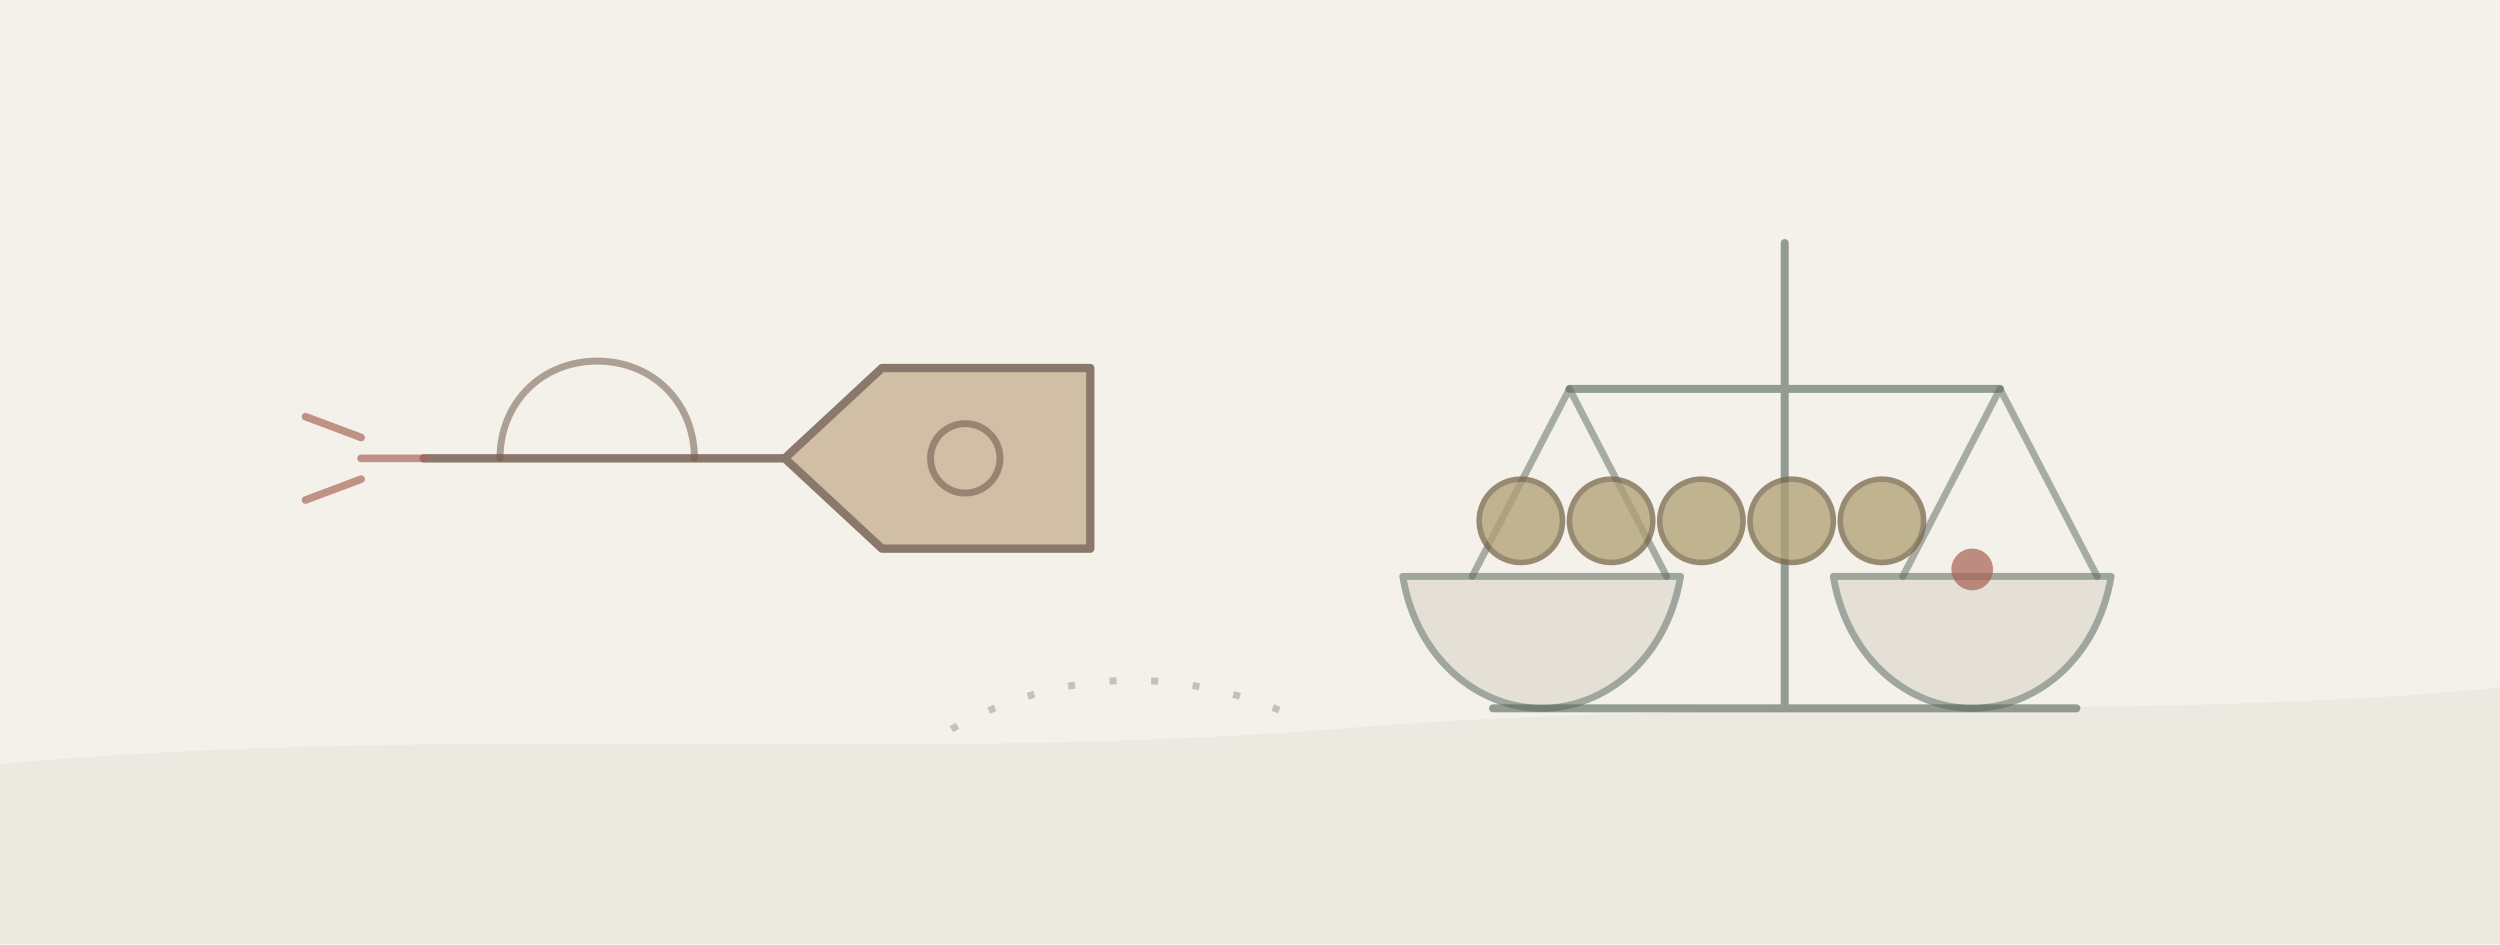
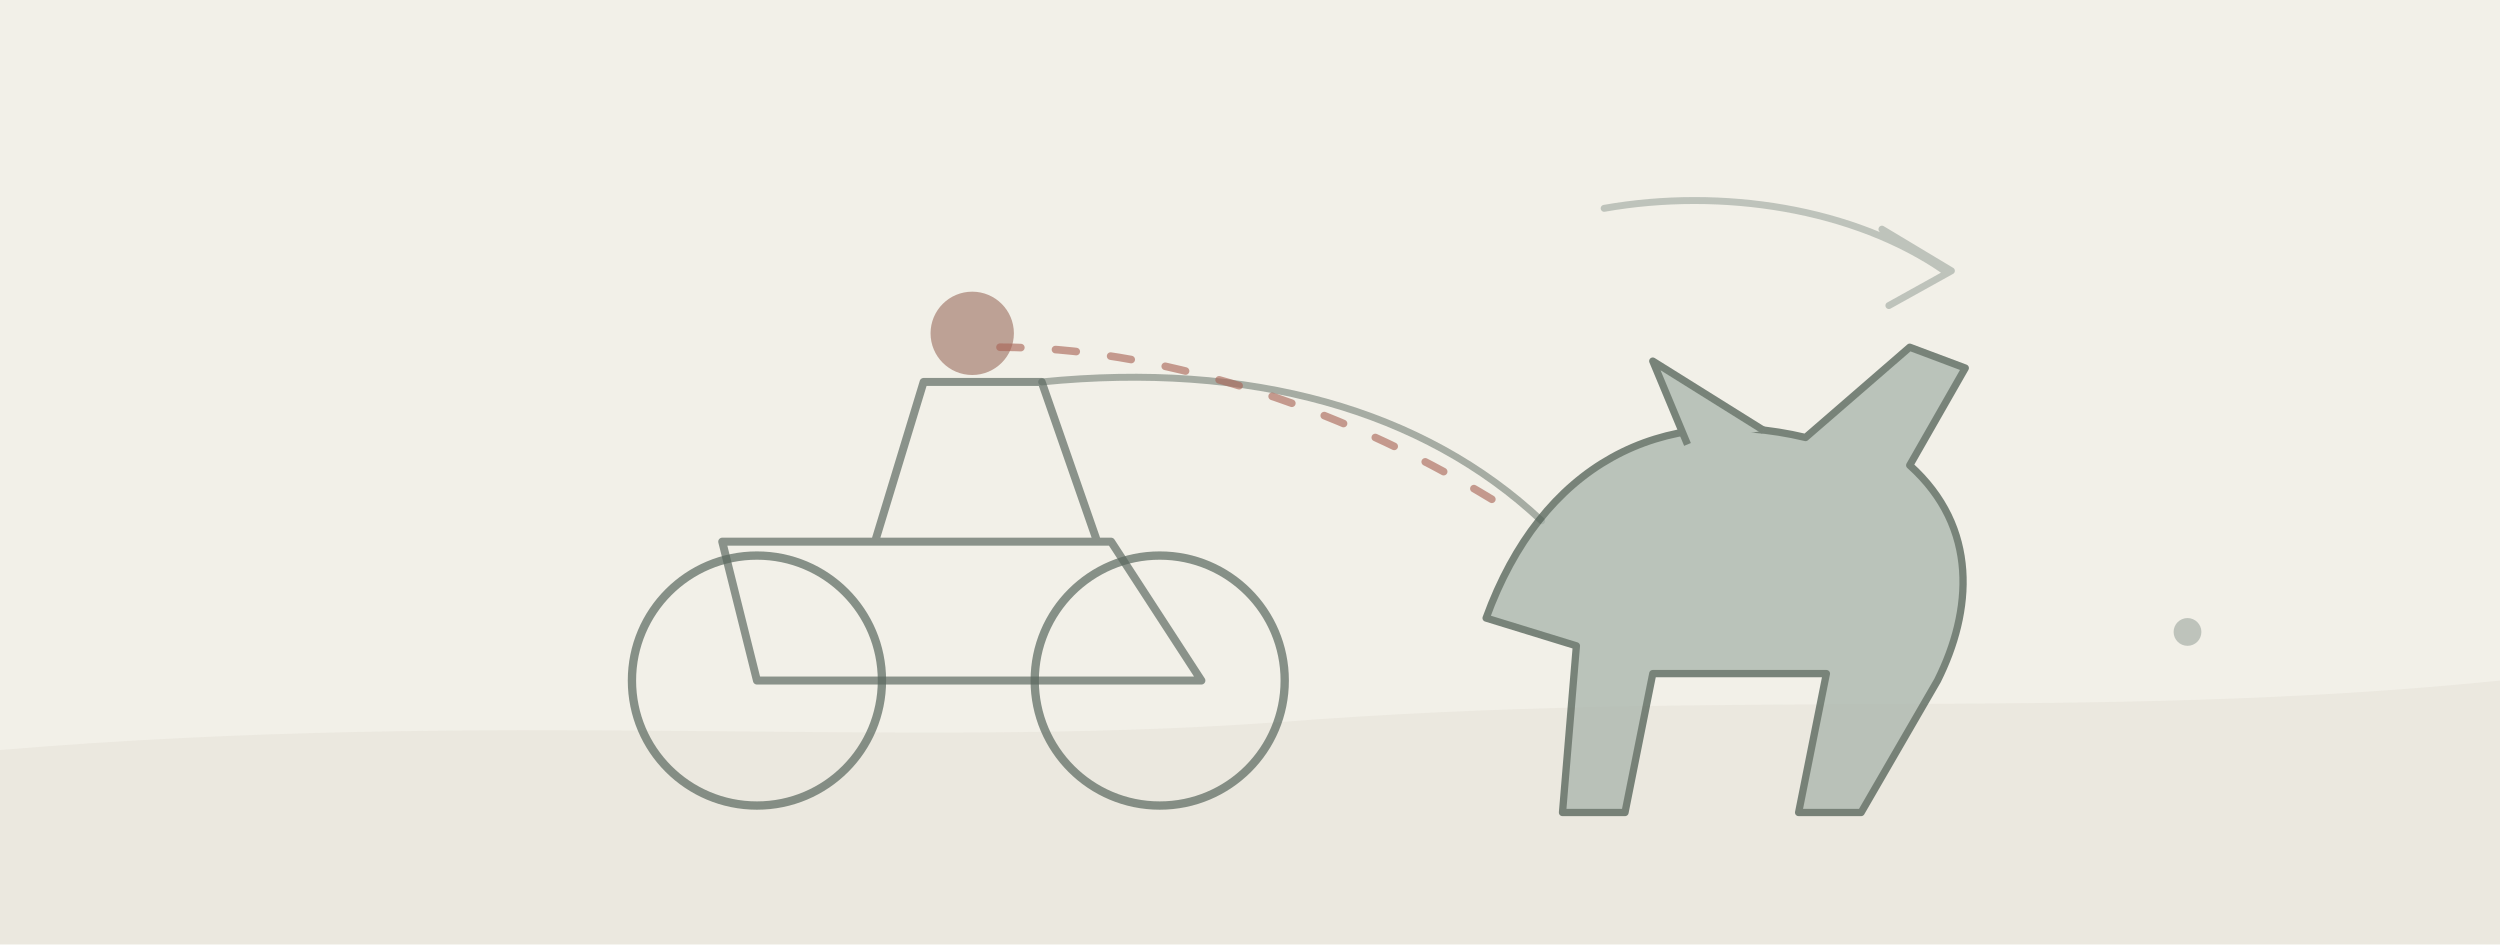
<svg xmlns="http://www.w3.org/2000/svg" viewBox="0 0 360 136" role="img" aria-labelledby="title">
-   <rect width="360" height="136" fill="#F3F1E9" />
-   <path d="M0 110C68 104 128 110 192 105C253 100 310 104 360 99V136H0Z" fill="#D7D1C5" opacity=".24" />
-   <g transform="translate(52 31)" fill="none" stroke-linecap="round" stroke-linejoin="round">
-     <path d="M9 35H61L75 22H105V48H75L61 35" fill="#C8B496" stroke="#745E50" stroke-width="1.2" opacity=".82" />
-     <path d="M20 35C20 27 26 21 34 21C42 21 48 27 48 35" stroke="#745E50" stroke-width="1" opacity=".56" />
-     <circle cx="87" cy="35" r="5" stroke="#745E50" stroke-width="1" opacity=".6" />
-     <path d="M0 35H9M-8 29L0 32M-8 41L0 38" stroke="#A86456" stroke-width="1.1" opacity=".68" />
+   <rect width="360" height="136" fill="#F2F0E8" />
+   <path d="M0 108C72 102 128 108 184 104C248 99 301 104 360 98V136H0Z" fill="#D8D2C6" opacity=".27" />
+   <g fill="none" stroke="#59675E" stroke-linecap="round" stroke-linejoin="round">
+     <circle cx="109" cy="98" r="18" stroke-width="1.2" opacity=".7" />
+     <circle cx="167" cy="98" r="18" stroke-width="1.2" opacity=".7" />
+     <path d="M104 78H160L173 98H109L104 78ZM126 78L133 55H150L158 78" stroke-width="1.15" opacity=".68" />
+     <path d="M150 55C180 52 205 59 222 75" stroke-width="1" opacity=".5" />
  </g>
-   <g transform="translate(195 25)" fill="none" stroke="#59675E" stroke-linecap="round" stroke-linejoin="round">
-     <path d="M62 10V77M20 77H104M31 31H93" stroke-width="1.15" opacity=".62" />
-     <path d="M31 31L17 58M31 31L45 58M93 31L79 58M93 31L107 58" stroke-width="1" opacity=".5" />
-     <path d="M7 58H47C45 70 36 77 27 77C18 77 9 70 7 58ZM69 58H109C107 70 98 77 89 77C80 77 71 70 69 58Z" fill="#D9D2C5" opacity=".55" />
+   <g transform="translate(211 41)" fill="#AAB6AD" stroke="#56645A" stroke-width="1.05" opacity=".78" stroke-linejoin="round">
+     <path d="M3 48C11 26 28 17 49 22L64 9L72 12L64 26C74 35 73 47 68 57L57 76H48L52 56H27L23 76H14L16 52Z" />
+     <path d="M32 23L27 11L43 21" />
  </g>
-   <g fill="#B09F73" stroke="#7A684C" stroke-width=".8" opacity=".76">
-     <circle cx="219" cy="75" r="6" />
-     <circle cx="232" cy="75" r="6" />
-     <circle cx="245" cy="75" r="6" />
-     <circle cx="258" cy="75" r="6" />
-     <circle cx="271" cy="75" r="6" />
-   </g>
-   <circle cx="284" cy="82" r="3" fill="#A86456" opacity=".72" />
-   <path d="M137 105C153 96 170 96 186 103" fill="none" stroke="#8D9A91" stroke-width="1" stroke-dasharray="1 5" opacity=".52" />
+   <circle cx="140" cy="48" r="6" fill="#A98274" opacity=".72" />
+   <path d="M144 50C166 50 192 58 215 72" fill="none" stroke="#A86456" stroke-width="1.1" stroke-linecap="round" stroke-dasharray="3 5" opacity=".62" />
+   <path d="M231 30C248 27 267 30 280 39M271 33L281 39L272 44" fill="none" stroke="#718078" stroke-linecap="round" stroke-linejoin="round" opacity=".4" />
+   <circle cx="315" cy="91" r="2" fill="#718078" opacity=".4" />
</svg>
